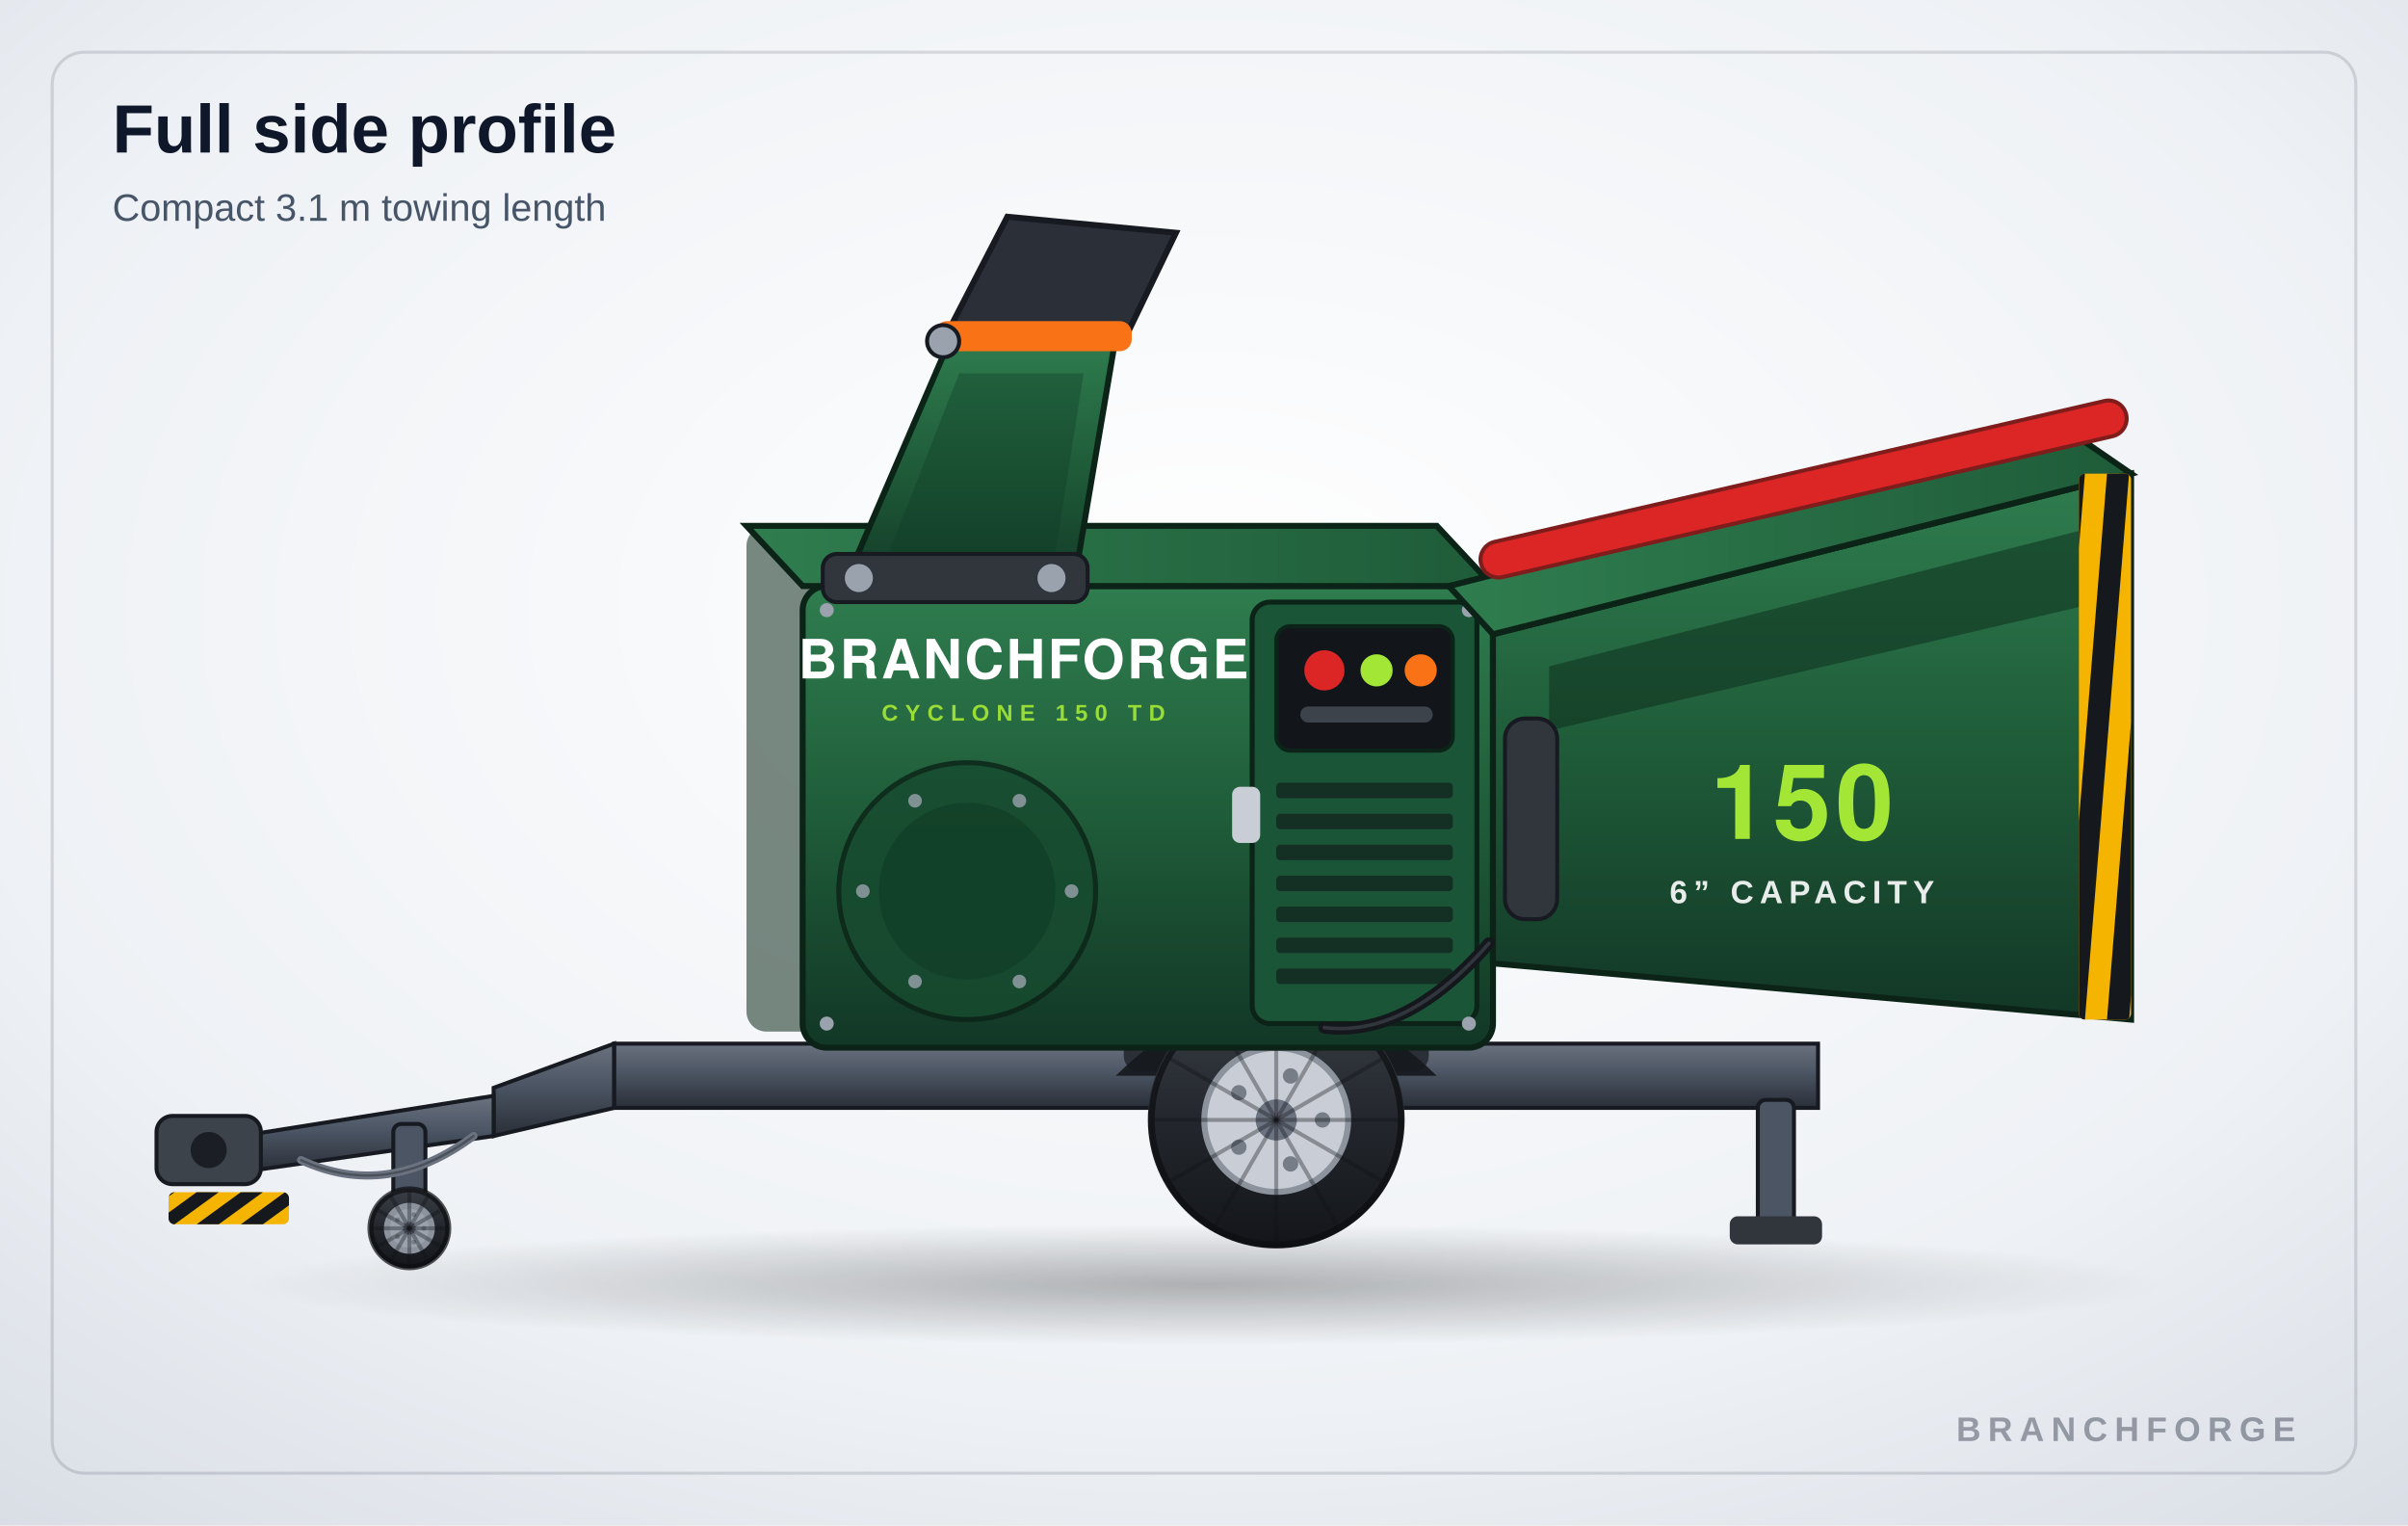
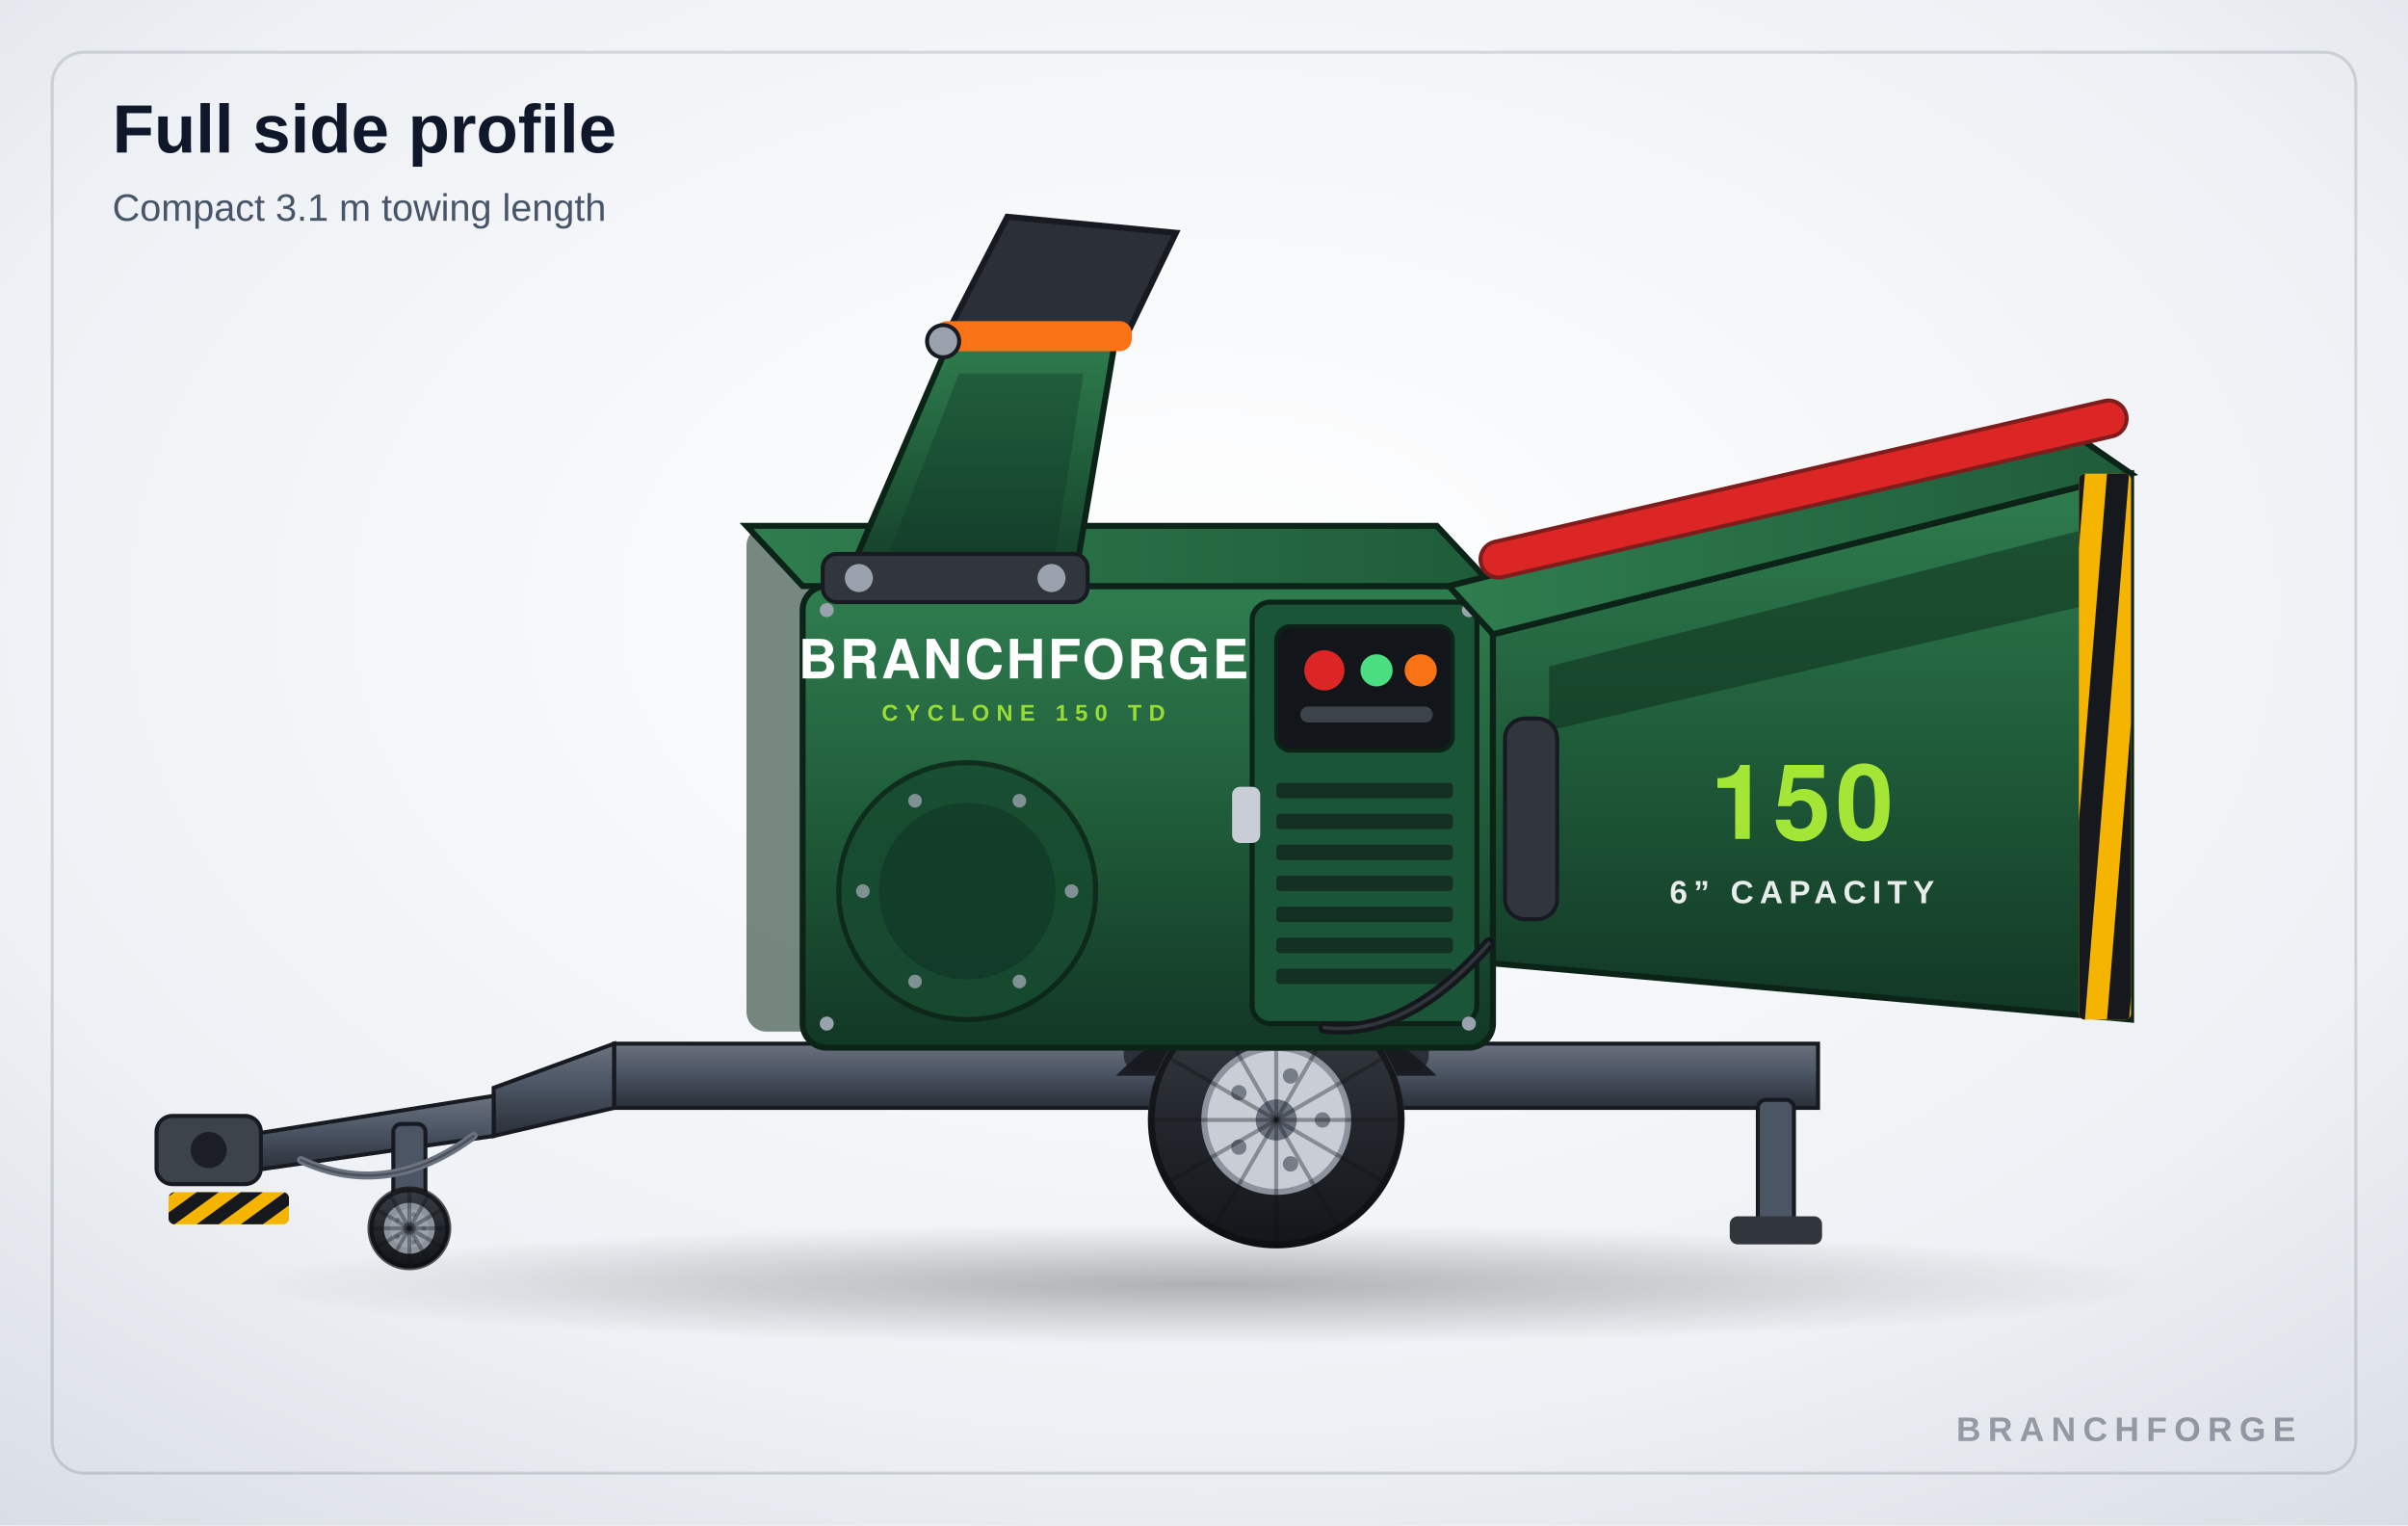
<svg xmlns="http://www.w3.org/2000/svg" viewBox="0 0 1200 760" width="1200" height="760" role="img">
  <defs>
    <linearGradient id="steel" x1="0" y1="0" x2="0" y2="1">
      <stop offset="0" stop-color="#6b7280" />
      <stop offset=".45" stop-color="#4b5563" />
      <stop offset="1" stop-color="#2a2f38" />
    </linearGradient>
    <linearGradient id="steelLite" x1="0" y1="0" x2="0" y2="1">
      <stop offset="0" stop-color="#aeb6c2" />
      <stop offset="1" stop-color="#6b7280" />
    </linearGradient>
    <linearGradient id="dark" x1="0" y1="0" x2="0" y2="1">
      <stop offset="0" stop-color="#31363f" />
      <stop offset="1" stop-color="#15181d" />
    </linearGradient>
    <linearGradient id="rubber" x1="0" y1="0" x2="0" y2="1">
      <stop offset="0" stop-color="#3a3f47" />
      <stop offset=".5" stop-color="#23272d" />
      <stop offset="1" stop-color="#131519" />
    </linearGradient>
    <radialGradient id="studioD" cx=".5" cy=".42" r=".78">
      <stop offset="0" stop-color="#232a33" />
      <stop offset=".6" stop-color="#141920" />
      <stop offset="1" stop-color="#0b0e13" />
    </radialGradient>
    <radialGradient id="studioL" cx=".5" cy=".4" r=".8">
      <stop offset="0" stop-color="#ffffff" />
      <stop offset=".65" stop-color="#eef1f5" />
      <stop offset="1" stop-color="#d7dce4" />
    </radialGradient>
    <linearGradient id="skyG" x1="0" y1="0" x2="0" y2="1">
      <stop offset="0" stop-color="#9fc0d8" />
      <stop offset=".55" stop-color="#cfe0ea" />
      <stop offset="1" stop-color="#e8eef2" />
    </linearGradient>
    <radialGradient id="shadow" cx=".5" cy=".5" r=".5">
      <stop offset="0" stop-color="#000" stop-opacity=".55" />
      <stop offset="1" stop-color="#000" stop-opacity="0" />
    </radialGradient>
    <linearGradient id="glassG" x1="0" y1="0" x2="1" y2="1">
      <stop offset="0" stop-color="#dfeaf2" stop-opacity=".9" />
      <stop offset="1" stop-color="#8fa6b8" stop-opacity=".75" />
    </linearGradient>
-     <linearGradient id="bf" x1="0" y1="0" x2="0" y2="1">
+     <linearGradient id="paint" x1="0" y1="0" x2="0" y2="1">
      <stop offset="0" stop-color="#2f7d4f" />
      <stop offset=".5" stop-color="#1f5c39" />
      <stop offset="1" stop-color="#123726" />
    </linearGradient>
-     <linearGradient id="bfTop" x1="0" y1="0" x2="1" y2="0">
+     <linearGradient id="paintTop" x1="0" y1="0" x2="1" y2="0">
      <stop offset="0" stop-color="#2f7d4f" />
      <stop offset="1" stop-color="#1f5c39" />
    </linearGradient>
  </defs>
  <rect width="1200" height="760" fill="url(#studioL)" />
  <ellipse cx="600.0" cy="640" rx="480.0" ry="30" fill="url(#shadow)" opacity=".5" />
  <g opacity=".55">
-     <path d="M400 292 L744 292 L716 262 L372 262 Z" fill="#0d2a1c" />
-     <rect x="372" y="262" width="344" height="252" rx="10" fill="#0d2a1c" />
+     <path d="M400 292 L744 292 L716 262 L372 262 Z" fill="#0b2a1a" />
+     <rect x="372" y="262" width="344" height="252" rx="10" fill="#0b2a1a" />
  </g>
  <path d="M306 520 H906 V552 H306 Z" fill="url(#steel)" stroke="#171b21" stroke-width="2" />
  <path d="M306 520 L246 542 L246 566 L306 552 Z" fill="url(#steel)" stroke="#171b21" stroke-width="2" />
  <path d="M246 546 L120 566 L120 584 L246 566 Z" fill="url(#steel)" stroke="#171b21" stroke-width="2" />
  <rect x="78" y="556" width="52" height="34" rx="8" fill="#3d434b" stroke="#171b21" stroke-width="2" />
  <circle cx="104" cy="573" r="9" fill="#1b1f25" />
  <clipPath id="hz96126">
    <rect x="84" y="594" width="60" height="16" rx="3" />
  </clipPath>
  <g clip-path="url(#hz96126)">
    <rect x="84" y="594" width="60" height="16" fill="#f5b400" />
    <path d="M54 610 l22 -16 h11 l-22 16 z" fill="#15181d" />
    <path d="M76 610 l22 -16 h11 l-22 16 z" fill="#15181d" />
    <path d="M98 610 l22 -16 h11 l-22 16 z" fill="#15181d" />
    <path d="M120 610 l22 -16 h11 l-22 16 z" fill="#15181d" />
    <path d="M142 610 l22 -16 h11 l-22 16 z" fill="#15181d" />
  </g>
  <rect x="196" y="560" width="16" height="44" rx="4" fill="#4b5563" stroke="#171b21" stroke-width="2" />
  <circle cx="204" cy="612" r="20" fill="url(#rubber)" />
  <circle cx="204" cy="612" r="19.4" fill="none" stroke="#0b0d10" stroke-width="3" opacity=".7" />
  <circle cx="204" cy="612" r="11.2" fill="#9aa2ad" />
  <circle cx="204" cy="612" r="11.2" fill="none" stroke="#8c939d" stroke-width="3" />
  <circle cx="204" cy="612" r="3.2" fill="#6b7280" />
  <circle cx="211.2" cy="612.0" r="1.2" fill="#767d87" />
  <circle cx="206.225" cy="618.848" r="1.2" fill="#767d87" />
  <circle cx="198.175" cy="616.232" r="1.2" fill="#767d87" />
  <circle cx="198.175" cy="607.768" r="1.2" fill="#767d87" />
  <circle cx="206.225" cy="605.152" r="1.2" fill="#767d87" />
  <path d="M204 612 L223.0 612.0" stroke="#0e1114" stroke-width="2" opacity=".35" />
  <path d="M204 612 L220.454 621.5" stroke="#0e1114" stroke-width="2" opacity=".35" />
  <path d="M204 612 L213.5 628.454" stroke="#0e1114" stroke-width="2" opacity=".35" />
  <path d="M204 612 L204 631" stroke="#0e1114" stroke-width="2" opacity=".35" />
  <path d="M204 612 L194.5 628.454" stroke="#0e1114" stroke-width="2" opacity=".35" />
  <path d="M204 612 L187.546 621.5" stroke="#0e1114" stroke-width="2" opacity=".35" />
  <path d="M204 612 L185 612" stroke="#0e1114" stroke-width="2" opacity=".35" />
  <path d="M204 612 L187.545 602.5" stroke="#0e1114" stroke-width="2" opacity=".35" />
  <path d="M204 612 L194.5 595.546" stroke="#0e1114" stroke-width="2" opacity=".35" />
  <path d="M204 612 L204 593" stroke="#0e1114" stroke-width="2" opacity=".35" />
  <path d="M204 612 L213.5 595.545" stroke="#0e1114" stroke-width="2" opacity=".35" />
  <path d="M204 612 L220.454 602.5" stroke="#0e1114" stroke-width="2" opacity=".35" />
  <path d="M150 578 Q193.0 598.0 236 566" fill="none" stroke="#6b7280" stroke-width="4" stroke-linecap="round" />
  <path d="M150 578 Q193.0 598.0 236 566" fill="none" stroke="#3d434b" stroke-width="1.2" stroke-linecap="round" opacity=".7" />
  <rect x="876" y="548" width="18" height="62" rx="4" fill="#4b5563" stroke="#171b21" stroke-width="2" />
  <rect x="862" y="606" width="46" height="14" rx="4" fill="#31363d" />
  <rect x="560" y="500" width="152" height="34" rx="8" fill="#2a2f38" />
  <path d="M556 536 q80 -78 160 0 z" fill="#15181d" opacity=".9" />
  <circle cx="636" cy="558" r="64" fill="url(#rubber)" />
  <circle cx="636" cy="558" r="62.08" fill="none" stroke="#0b0d10" stroke-width="3" opacity=".7" />
  <circle cx="636" cy="558" r="35.84" fill="#c9ced6" />
  <circle cx="636" cy="558" r="35.84" fill="none" stroke="#8c939d" stroke-width="3" />
  <circle cx="636" cy="558" r="10.24" fill="#6b7280" />
  <circle cx="659.04" cy="558.0" r="3.84" fill="#767d87" />
  <circle cx="643.12" cy="579.912" r="3.84" fill="#767d87" />
  <circle cx="617.36" cy="571.543" r="3.84" fill="#767d87" />
  <circle cx="617.36" cy="544.457" r="3.84" fill="#767d87" />
  <circle cx="643.12" cy="536.088" r="3.84" fill="#767d87" />
  <path d="M636 558 L696.8 558.0" stroke="#0e1114" stroke-width="2" opacity=".35" />
  <path d="M636 558 L688.654 588.4" stroke="#0e1114" stroke-width="2" opacity=".35" />
  <path d="M636 558 L666.4 610.654" stroke="#0e1114" stroke-width="2" opacity=".35" />
  <path d="M636 558 L636 618.8" stroke="#0e1114" stroke-width="2" opacity=".35" />
  <path d="M636 558 L605.6 610.654" stroke="#0e1114" stroke-width="2" opacity=".35" />
  <path d="M636 558 L583.346 588.4" stroke="#0e1114" stroke-width="2" opacity=".35" />
  <path d="M636 558 L575.2 558" stroke="#0e1114" stroke-width="2" opacity=".35" />
  <path d="M636 558 L583.346 527.6" stroke="#0e1114" stroke-width="2" opacity=".35" />
  <path d="M636 558 L605.6 505.346" stroke="#0e1114" stroke-width="2" opacity=".35" />
  <path d="M636 558 L636 497.2" stroke="#0e1114" stroke-width="2" opacity=".35" />
  <path d="M636 558 L666.4 505.346" stroke="#0e1114" stroke-width="2" opacity=".35" />
  <path d="M636 558 L688.654 527.6" stroke="#0e1114" stroke-width="2" opacity=".35" />
-   <rect x="400" y="292" width="344" height="230" rx="12" fill="url(#bf)" stroke="#0c2418" stroke-width="3" />
-   <path d="M400 292 L744 292 L716 262 L372 262 Z" fill="url(#bfTop)" stroke="#0c2418" stroke-width="3" />
+   <rect x="400" y="292" width="344" height="230" rx="12" fill="url(#paint)" stroke="#0c2418" stroke-width="3" />
+   <path d="M400 292 L744 292 L716 262 L372 262 Z" fill="url(#paintTop)" stroke="#0c2418" stroke-width="3" />
  <circle cx="482" cy="444" r="64" fill="#164a2f" stroke="#0c2418" stroke-width="2.5" opacity=".85" />
-   <circle cx="482" cy="444" r="44" fill="#0f3a24" opacity=".6" />
+   <circle cx="482" cy="444" r="44" fill="#0f3325" opacity=".6" />
  <g opacity=".8">
    <circle cx="534.0" cy="444.0" r="3.4" fill="#9aa2ad" />
    <circle cx="508.0" cy="489.033" r="3.4" fill="#9aa2ad" />
    <circle cx="456.0" cy="489.033" r="3.4" fill="#9aa2ad" />
    <circle cx="430.0" cy="444.0" r="3.4" fill="#9aa2ad" />
    <circle cx="456.0" cy="398.967" r="3.4" fill="#9aa2ad" />
    <circle cx="508.0" cy="398.967" r="3.4" fill="#9aa2ad" />
  </g>
  <rect x="624" y="300" width="112" height="210" rx="9" fill="#1a5537" stroke="#0c2418" stroke-width="2.5" />
  <rect x="636" y="390.0" width="88" height="7.714" rx="2" fill="#0f1216" opacity=".55" />
  <rect x="636" y="405.429" width="88" height="7.714" rx="2" fill="#0f1216" opacity=".55" />
  <rect x="636" y="420.857" width="88" height="7.714" rx="2" fill="#0f1216" opacity=".55" />
  <rect x="636" y="436.286" width="88" height="7.714" rx="2" fill="#0f1216" opacity=".55" />
  <rect x="636" y="451.714" width="88" height="7.714" rx="2" fill="#0f1216" opacity=".55" />
  <rect x="636" y="467.143" width="88" height="7.714" rx="2" fill="#0f1216" opacity=".55" />
  <rect x="636" y="482.571" width="88" height="7.714" rx="2" fill="#0f1216" opacity=".55" />
  <rect x="614" y="392" width="14" height="28" rx="4" fill="#c9ced6" />
  <rect x="636" y="312" width="88" height="62" rx="7" fill="#12161b" stroke="#0c2418" stroke-width="2" />
  <circle cx="660" cy="334" r="10" fill="#dc2626" />
-   <circle cx="686" cy="334" r="8" fill="#a3e635" />
+   <circle cx="686" cy="334" r="8" fill="#4ade80" />
  <circle cx="708" cy="334" r="8" fill="#f97316" />
  <rect x="648" y="352" width="66" height="8" rx="4" fill="#3d434b" />
  <circle cx="412" cy="304" r="3.5" fill="#9aa2ad" />
  <circle cx="732" cy="304" r="3.5" fill="#9aa2ad" />
  <circle cx="412" cy="510" r="3.5" fill="#9aa2ad" />
  <circle cx="732" cy="510" r="3.5" fill="#9aa2ad" />
  <g transform="rotate(0 476 292)">
-     <path d="M418 298 L534 298 L556 168 L474 168 Z" fill="url(#bf)" stroke="#0c2418" stroke-width="3" />
-     <path d="M438 288 L524 288 L540 186 L478 186 Z" fill="#0f3a24" opacity=".35" />
+     <path d="M418 298 L534 298 L556 168 L474 168 Z" fill="url(#paint)" stroke="#0c2418" stroke-width="3" />
+     <path d="M438 288 L524 288 L540 186 L478 186 Z" fill="#0f3325" opacity=".35" />
    <rect x="410" y="276" width="132" height="24" rx="7" fill="#31363d" stroke="#171b21" stroke-width="2" />
    <circle cx="428" cy="288" r="7" fill="#9aa2ad" />
    <circle cx="524" cy="288" r="7" fill="#9aa2ad" />
    <path d="M470 170 L560 170 L586 116 L502 108 Z" fill="#2a2f38" stroke="#171b21" stroke-width="3" />
    <rect x="466" y="160" width="98" height="15" rx="6" fill="#f97316" />
    <circle cx="470" cy="170" r="8" fill="#9aa2ad" stroke="#171b21" stroke-width="2" />
  </g>
-   <path d="M744 316 L1062 236 L1062 508 L744 480 Z" fill="url(#bf)" stroke="#0c2418" stroke-width="3" />
-   <path d="M744 316 L1062 236 L1030 214 L722 292 Z" fill="url(#bfTop)" stroke="#0c2418" stroke-width="3" />
+   <path d="M744 316 L1062 236 L1062 508 L744 480 Z" fill="url(#paint)" stroke="#0c2418" stroke-width="3" />
+   <path d="M744 316 L1062 236 L1030 214 L722 292 Z" fill="url(#paintTop)" stroke="#0c2418" stroke-width="3" />
  <path d="M772 332 L1038 264 L1038 302 L772 364 Z" fill="#0b2a1a" opacity=".5" />
  <clipPath id="hz2184">
    <rect x="1036" y="236" width="26" height="272" rx="3" />
  </clipPath>
  <g clip-path="url(#hz2184)">
    <rect x="1036" y="236" width="26" height="272" fill="#f5b400" />
    <path d="M1006 508 l22 -272 h11 l-22 272 z" fill="#15181d" />
    <path d="M1028 508 l22 -272 h11 l-22 272 z" fill="#15181d" />
    <path d="M1050 508 l22 -272 h11 l-22 272 z" fill="#15181d" />
    <path d="M1072 508 l22 -272 h11 l-22 272 z" fill="#15181d" />
  </g>
  <rect x="750" y="358" width="26" height="100" rx="10" fill="#31363d" stroke="#171b21" stroke-width="2" />
  <rect x="736" y="272" width="330" height="18" rx="9" fill="#dc2626" stroke="#7f1d1d" stroke-width="2" transform="rotate(-13 736 272)" />
  <path d="M742 470 Q701.0 517.0 660 512" fill="none" stroke="#14171c" stroke-width="6" stroke-linecap="round" />
  <path d="M742 470 Q701.0 517.0 660 512" fill="none" stroke="#3d434b" stroke-width="1.8" stroke-linecap="round" opacity=".7" />
  <text x="510" y="338" text-anchor="middle" font-family="Arial Black,Helvetica,sans-serif" font-weight="800" font-size="27" letter-spacing="1.2" fill="#ffffff">BRANCHFORGE</text>
  <text x="510" y="359.06" text-anchor="middle" font-family="Arial,Helvetica,sans-serif" font-weight="700" font-size="11.34" letter-spacing="3.5" fill="#a3e635" opacity=".92">CYCLONE 150 TD</text>
  <text x="898" y="418" text-anchor="middle" font-family="Arial Black,Helvetica,sans-serif" font-weight="800" font-size="52" letter-spacing="2.3" fill="#a3e635">150</text>
  <text x="898" y="450" text-anchor="middle" font-family="Arial,Helvetica,sans-serif" font-weight="700" font-size="16" letter-spacing="3" fill="#ffffff" opacity=".9">6” CAPACITY</text>
  <text x="56" y="76" font-family="Arial,Helvetica,sans-serif" font-weight="800" font-size="34" fill="#0f172a">Full side profile</text>
  <text x="56" y="110" font-family="Arial,Helvetica,sans-serif" font-weight="500" font-size="19" fill="#475569">Compact 3.1 m towing length</text>
  <rect x="26" y="26" width="1148" height="708" rx="16" fill="none" stroke="#0f172a" stroke-width="1.5" opacity=".14" />
  <text x="1144" y="718" text-anchor="end" font-family="Arial,Helvetica,sans-serif" font-weight="800" font-size="17" letter-spacing="3.5" fill="#0f172a" opacity=".38">BRANCHFORGE</text>
</svg>
